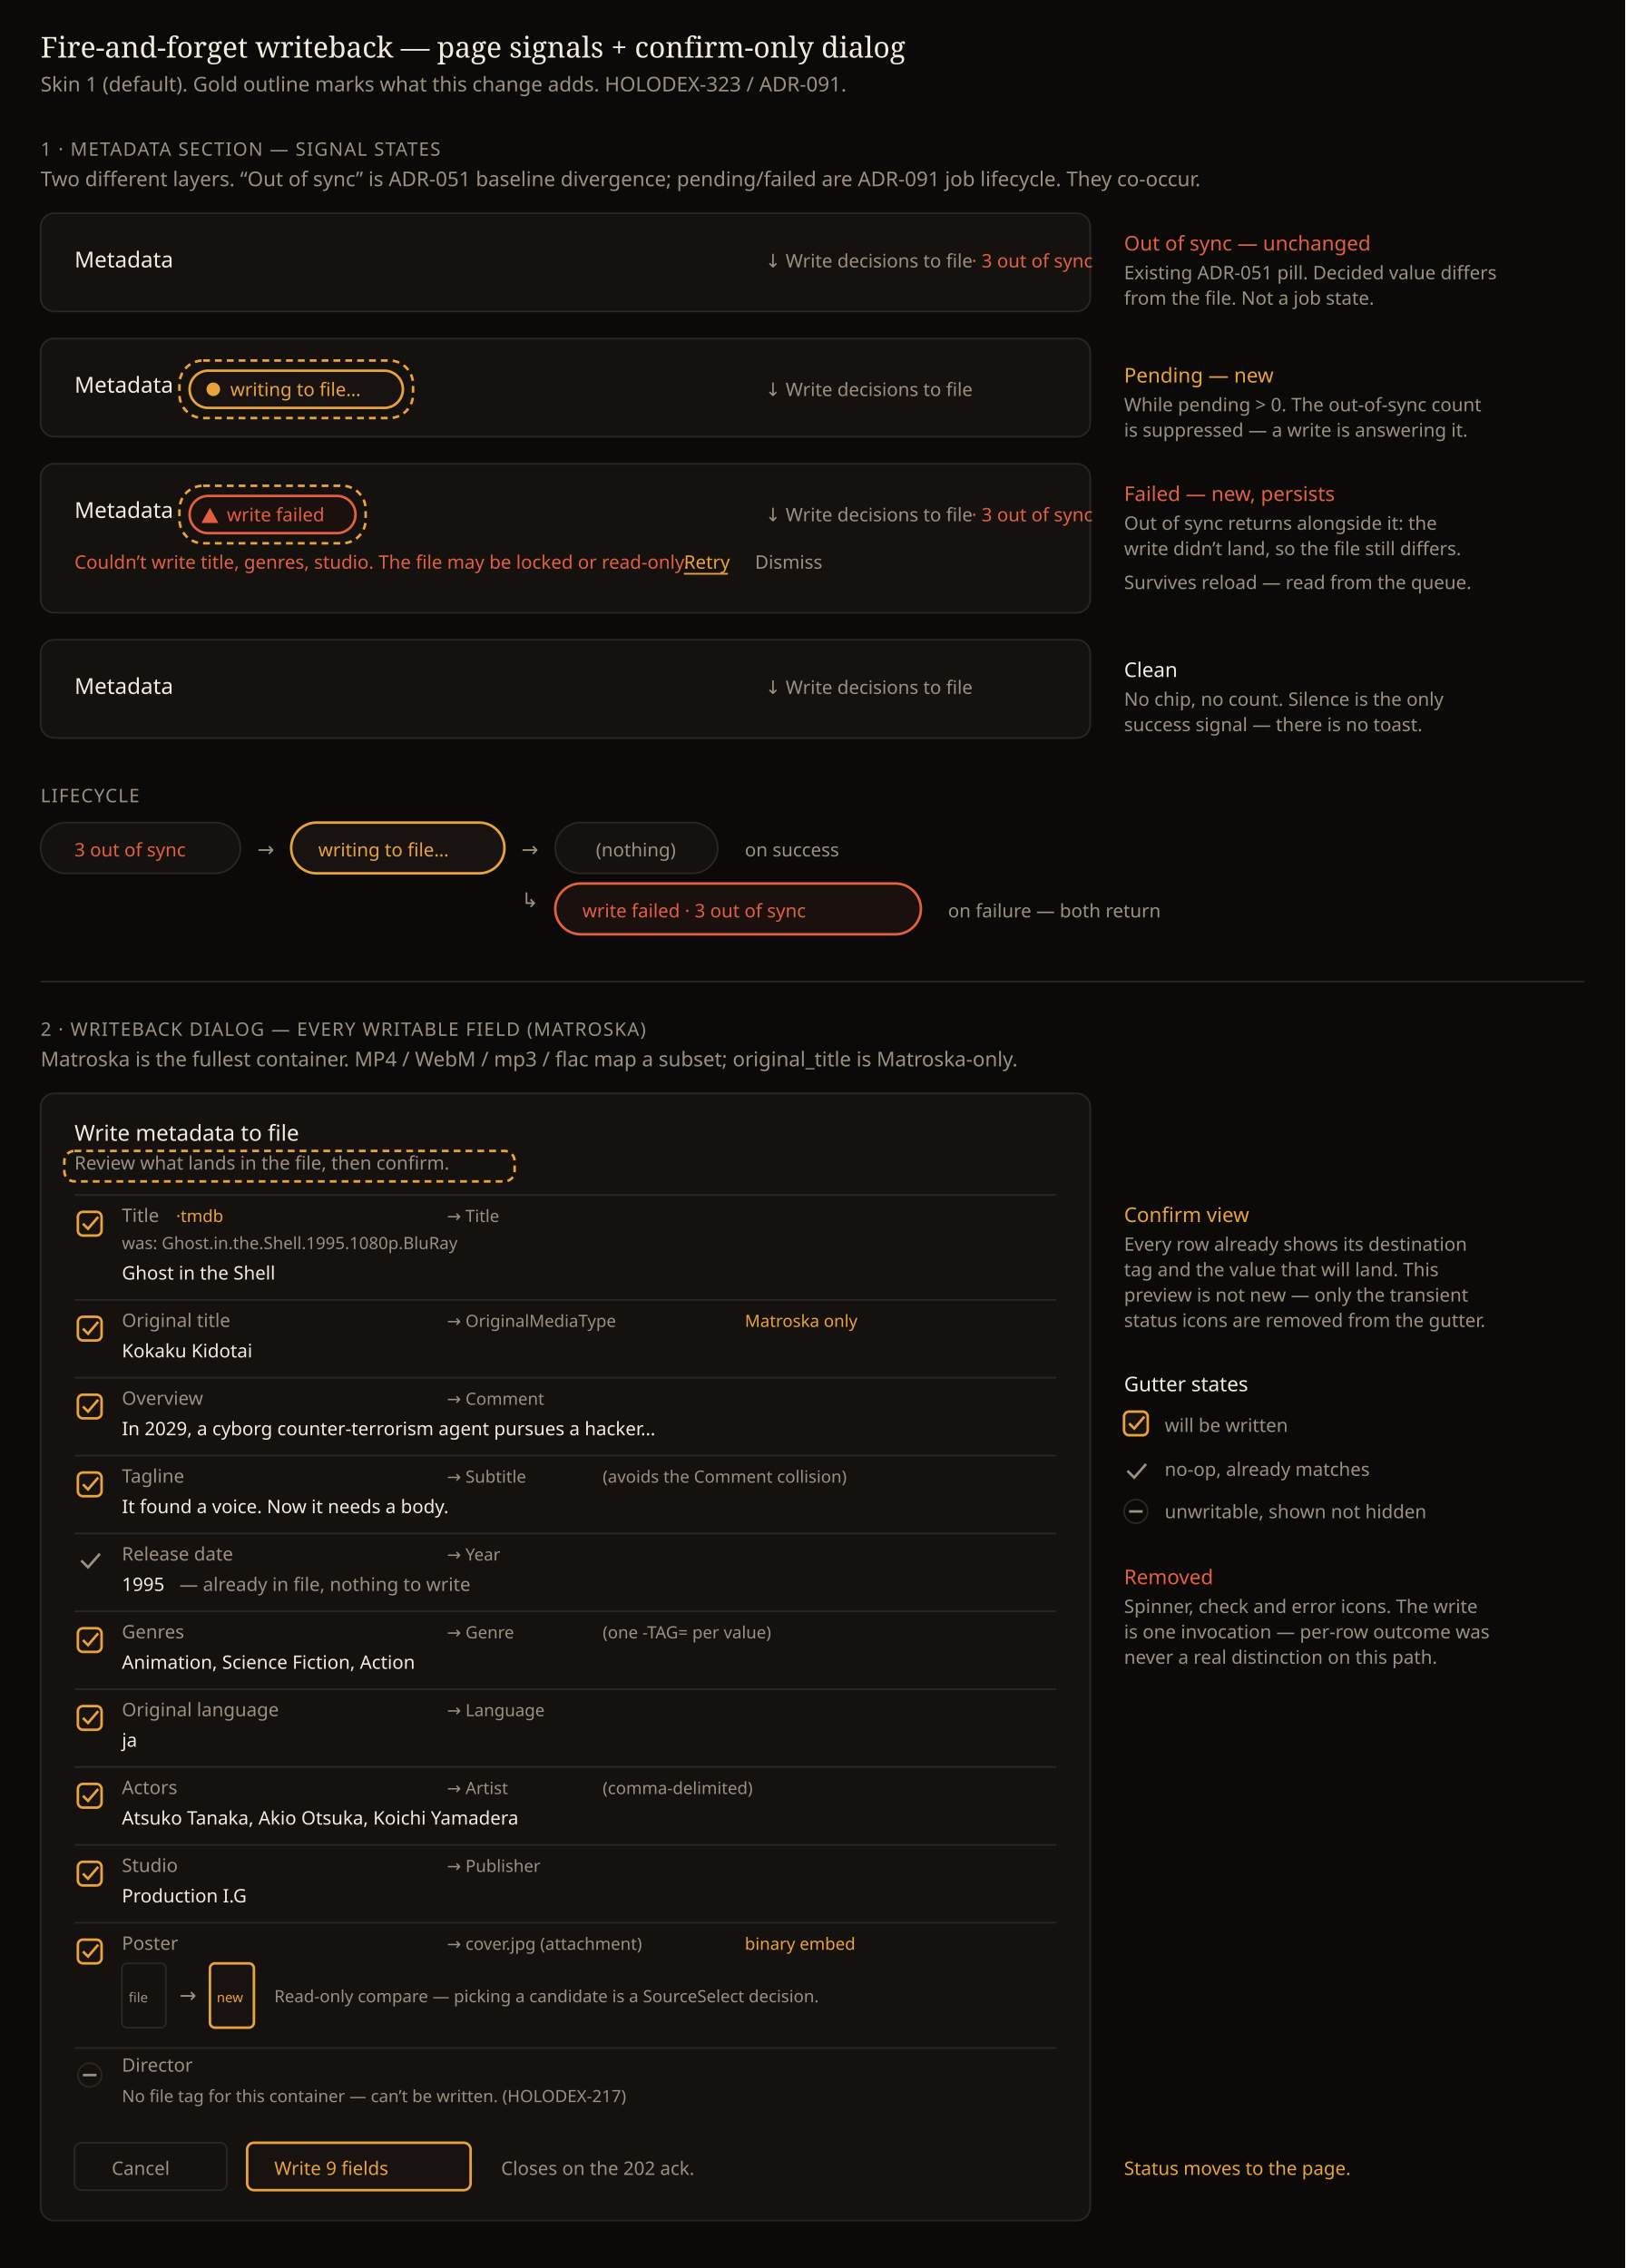
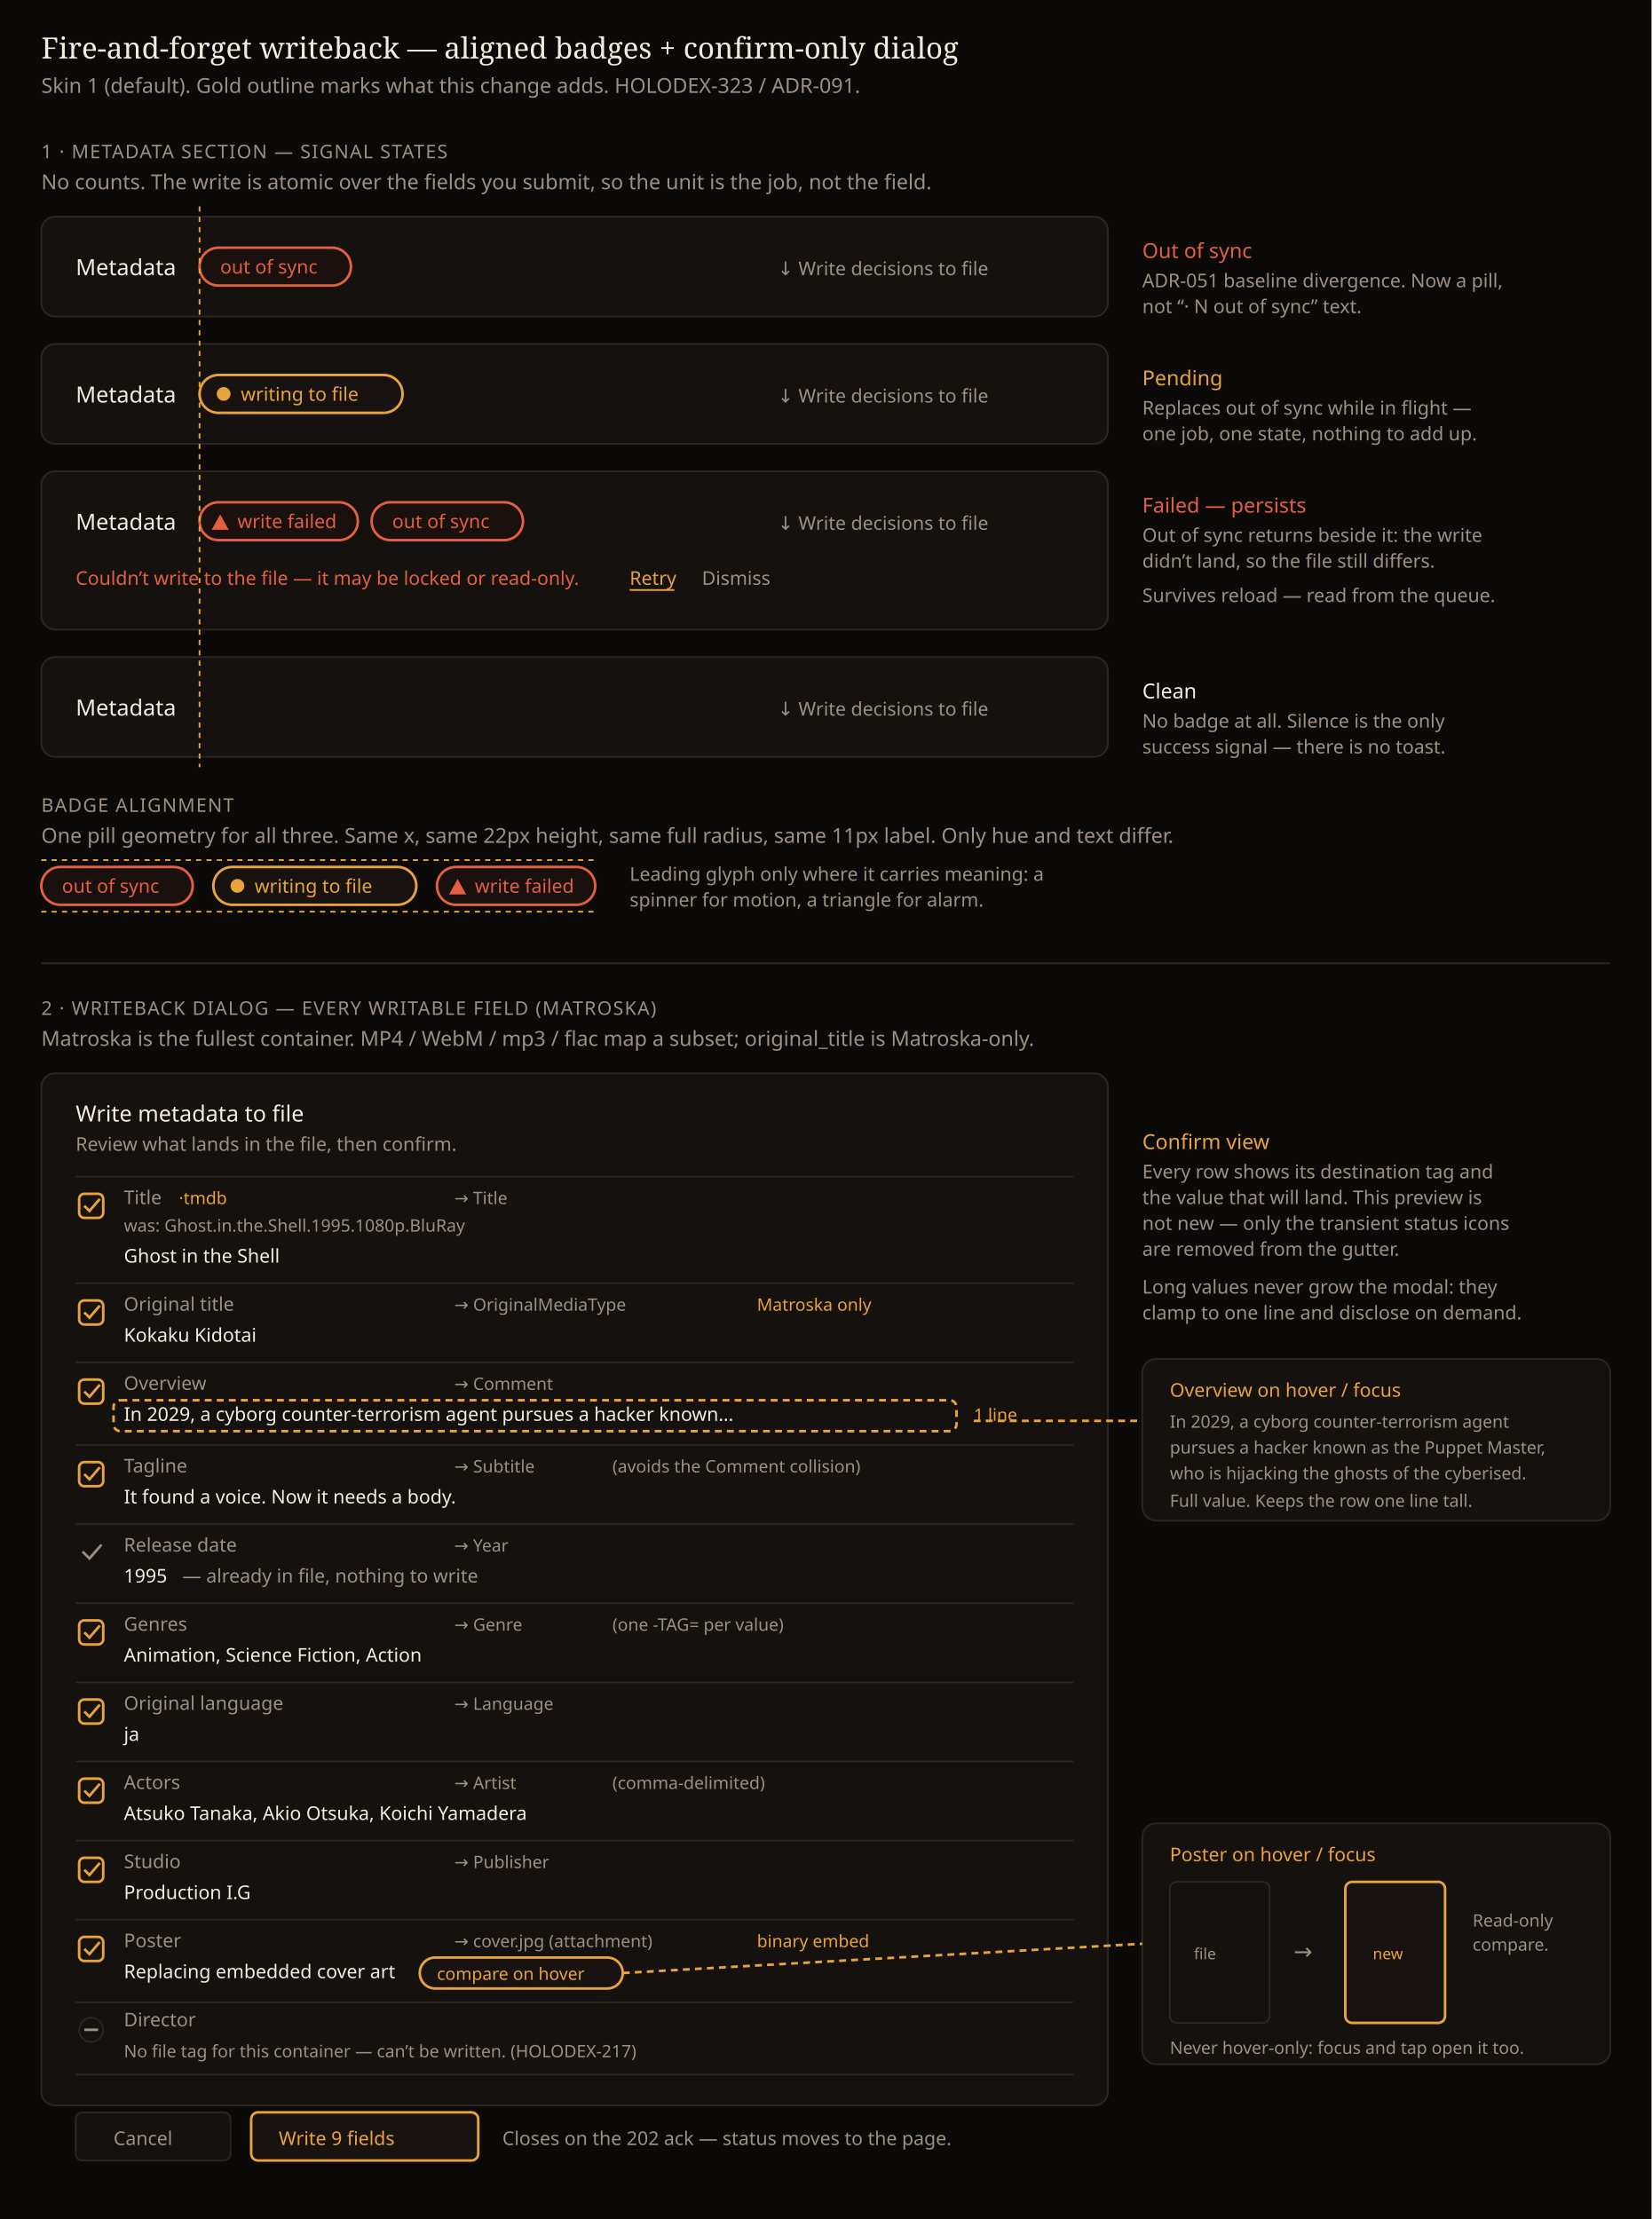
- <svg xmlns="http://www.w3.org/2000/svg" viewBox="0 0 960 1340" font-family="'Archivo Variable', sans-serif">
+ <svg xmlns="http://www.w3.org/2000/svg" viewBox="0 0 960 1290" font-family="'Archivo Variable', sans-serif">
  <defs>
    <style>
      .bg { fill: #0c0a09; }
      .panel { fill: #15110e; stroke: #2a2622; stroke-width: 1; }
      .rule { stroke: #2a2622; stroke-width: 1; fill: none; }
      .ink { fill: #f3ece1; }
      .muted { fill: #9b9082; }
      .accent { fill: #e8a33d; }
      .warn { fill: #e2603f; }
      .accentChip { fill: #181310; stroke: #e8a33d; stroke-width: 1.5; }
      .warnChip { fill: #1a100d; stroke: #e2603f; stroke-width: 1.5; }
      .accentMark { stroke: #e8a33d; stroke-width: 1.5; stroke-dasharray: 4 3; fill: none; }
+       .guide { stroke: #e8a33d; stroke-width: 1; stroke-dasharray: 3 3; }
      .field { fill: #15110e; stroke: #2a2622; stroke-width: 1; }
      .label { font-size: 11px; letter-spacing: 0.06em; }
      .title { font-family: 'Fraunces Variable', serif; }
    </style>
  </defs>
-   <rect class="bg" width="960" height="1340" />
-   <text x="24" y="34" class="title ink" font-size="17">Fire-and-forget writeback — page signals + confirm-only dialog</text>
+   <rect class="bg" width="960" height="1290" />
+   <text x="24" y="34" class="title ink" font-size="17">Fire-and-forget writeback — aligned badges + confirm-only dialog</text>
  <text x="24" y="54" class="muted" font-size="12">Skin 1 (default). Gold outline marks what this change adds. HOLODEX-323 / ADR-091.</text>
  <text x="24" y="92" class="label muted">1 · METADATA SECTION — SIGNAL STATES</text>
-   <text x="24" y="110" class="muted" font-size="12">Two different layers. “Out of sync” is ADR-051 baseline divergence; pending/failed are ADR-091 job lifecycle. They co-occur.</text>
+   <text x="24" y="110" class="muted" font-size="12">No counts. The write is atomic over the fields you submit, so the unit is the job, not the field.</text>
  <rect x="24" y="126" width="620" height="58" rx="8" class="panel" />
-   <text x="44" y="158" class="ink" font-size="13">Metadata</text>
-   <text x="452" y="158" class="muted" font-size="11">↓ Write decisions to file</text>
-   <text x="574" y="158" class="warn" font-size="11">· 3 out of sync</text>
-   <text x="664" y="148" class="warn" font-size="12">Out of sync — unchanged</text>
-   <text x="664" y="165" class="muted" font-size="11">Existing ADR-051 pill. Decided value differs</text>
-   <text x="664" y="180" class="muted" font-size="11">from the file. Not a job state.</text>
+   <text x="44" y="160" class="ink" font-size="13">Metadata</text>
+   <rect x="116" y="144" width="88" height="22" rx="11" class="warnChip" />
+   <text x="128" y="159" class="warn" font-size="11">out of sync</text>
+   <text x="452" y="160" class="muted" font-size="11">↓ Write decisions to file</text>
+   <text x="664" y="150" class="warn" font-size="12">Out of sync</text>
+   <text x="664" y="167" class="muted" font-size="11">ADR-051 baseline divergence. Now a pill,</text>
+   <text x="664" y="182" class="muted" font-size="11">not “· N out of sync” text.</text>
  <rect x="24" y="200" width="620" height="58" rx="8" class="panel" />
-   <text x="44" y="232" class="ink" font-size="13">Metadata</text>
-   <rect x="112" y="219" width="126" height="22" rx="11" class="accentChip" />
-   <circle cx="126" cy="230" r="4" class="accent" />
-   <text x="136" y="234" class="accent" font-size="11">writing to file…</text>
+   <text x="44" y="234" class="ink" font-size="13">Metadata</text>
+   <rect x="116" y="218" width="118" height="22" rx="11" class="accentChip" />
+   <circle cx="130" cy="229" r="4" class="accent" />
+   <text x="140" y="233" class="accent" font-size="11">writing to file</text>
  <text x="452" y="234" class="muted" font-size="11">↓ Write decisions to file</text>
-   <rect x="106" y="213" width="138" height="34" rx="14" class="accentMark" />
-   <text x="664" y="226" class="accent" font-size="12">Pending — new</text>
-   <text x="664" y="243" class="muted" font-size="11">While pending &gt; 0. The out-of-sync count</text>
-   <text x="664" y="258" class="muted" font-size="11">is suppressed — a write is answering it.</text>
-   <rect x="24" y="274" width="620" height="88" rx="8" class="panel" />
-   <text x="44" y="306" class="ink" font-size="13">Metadata</text>
-   <rect x="112" y="293" width="98" height="22" rx="11" class="warnChip" />
-   <path d="M124 300 l5 9 h-10 z" class="warn" />
-   <text x="134" y="308" class="warn" font-size="11">write failed</text>
+   <text x="664" y="224" class="accent" font-size="12">Pending</text>
+   <text x="664" y="241" class="muted" font-size="11">Replaces out of sync while in flight —</text>
+   <text x="664" y="256" class="muted" font-size="11">one job, one state, nothing to add up.</text>
+   <rect x="24" y="274" width="620" height="92" rx="8" class="panel" />
+   <text x="44" y="308" class="ink" font-size="13">Metadata</text>
+   <rect x="116" y="292" width="92" height="22" rx="11" class="warnChip" />
+   <path d="M128 299 l5 9 h-10 z" class="warn" />
+   <text x="138" y="307" class="warn" font-size="11">write failed</text>
+   <rect x="216" y="292" width="88" height="22" rx="11" class="warnChip" />
+   <text x="228" y="307" class="warn" font-size="11">out of sync</text>
  <text x="452" y="308" class="muted" font-size="11">↓ Write decisions to file</text>
-   <text x="574" y="308" class="warn" font-size="11">· 3 out of sync</text>
-   <text x="44" y="336" class="warn" font-size="11">Couldn’t write title, genres, studio. The file may be locked or read-only.</text>
-   <text x="404" y="336" class="accent" font-size="11">Retry</text>
-   <line x1="404" y1="339" x2="430" y2="339" stroke="#e8a33d" stroke-width="1" />
-   <text x="446" y="336" class="muted" font-size="11">Dismiss</text>
-   <rect x="106" y="287" width="110" height="34" rx="14" class="accentMark" />
-   <text x="664" y="296" class="warn" font-size="12">Failed — new, persists</text>
-   <text x="664" y="313" class="muted" font-size="11">Out of sync returns alongside it: the</text>
-   <text x="664" y="328" class="muted" font-size="11">write didn’t land, so the file still differs.</text>
-   <text x="664" y="348" class="muted" font-size="11">Survives reload — read from the queue.</text>
-   <rect x="24" y="378" width="620" height="58" rx="8" class="panel" />
-   <text x="44" y="410" class="ink" font-size="13">Metadata</text>
-   <text x="452" y="410" class="muted" font-size="11">↓ Write decisions to file</text>
-   <text x="664" y="400" class="ink" font-size="12">Clean</text>
-   <text x="664" y="417" class="muted" font-size="11">No chip, no count. Silence is the only</text>
-   <text x="664" y="432" class="muted" font-size="11">success signal — there is no toast.</text>
-   <text x="24" y="474" class="label muted">LIFECYCLE</text>
-   <rect x="24" y="486" width="118" height="30" rx="15" class="field" />
-   <text x="44" y="506" class="warn" font-size="11">3 out of sync</text>
-   <text x="152" y="506" class="muted" font-size="12">→</text>
-   <rect x="172" y="486" width="126" height="30" rx="15" class="accentChip" />
-   <text x="188" y="506" class="accent" font-size="11">writing to file…</text>
-   <text x="308" y="506" class="muted" font-size="12">→</text>
-   <rect x="328" y="486" width="96" height="30" rx="15" class="field" />
-   <text x="352" y="506" class="muted" font-size="11">(nothing)</text>
-   <text x="440" y="506" class="muted" font-size="11">on success</text>
-   <text x="308" y="536" class="muted" font-size="12">↳</text>
-   <rect x="328" y="522" width="216" height="30" rx="15" class="warnChip" />
-   <text x="344" y="542" class="warn" font-size="11">write failed · 3 out of sync</text>
-   <text x="560" y="542" class="muted" font-size="11">on failure — both return</text>
-   <line x1="24" y1="580" x2="936" y2="580" class="rule" />
-   <text x="24" y="612" class="label muted">2 · WRITEBACK DIALOG — EVERY WRITABLE FIELD (MATROSKA)</text>
-   <text x="24" y="630" class="muted" font-size="12">Matroska is the fullest container. MP4 / WebM / mp3 / flac map a subset; original_title is Matroska-only.</text>
-   <rect x="24" y="646" width="620" height="666" rx="8" class="panel" />
-   <text x="44" y="674" class="ink" font-size="13">Write metadata to file</text>
-   <text x="44" y="691" class="muted" font-size="11">Review what lands in the file, then confirm.</text>
-   <rect x="38" y="680" width="266" height="18" rx="6" class="accentMark" />
-   <line x1="44" y1="706" x2="624" y2="706" class="rule" />
-   <rect x="46" y="716" width="14" height="14" rx="3" fill="#181310" stroke="#e8a33d" stroke-width="1.5" />
-   <path d="M49 723 l3 3 l6 -7" stroke="#e8a33d" stroke-width="1.5" fill="none" />
-   <text x="72" y="722" class="muted" font-size="11">Title</text>
-   <text x="104" y="722" class="accent" font-size="10">·tmdb</text>
-   <text x="264" y="722" class="muted" font-size="10">→ Title</text>
-   <text x="72" y="738" class="muted" font-size="10">was: Ghost.in.the.Shell.1995.1080p.BluRay</text>
-   <text x="72" y="756" class="ink" font-size="11">Ghost in the Shell</text>
-   <line x1="44" y1="768" x2="624" y2="768" class="rule" />
-   <rect x="46" y="778" width="14" height="14" rx="3" fill="#181310" stroke="#e8a33d" stroke-width="1.5" />
-   <path d="M49 785 l3 3 l6 -7" stroke="#e8a33d" stroke-width="1.5" fill="none" />
-   <text x="72" y="784" class="muted" font-size="11">Original title</text>
-   <text x="264" y="784" class="muted" font-size="10">→ OriginalMediaType</text>
-   <text x="440" y="784" class="accent" font-size="10">Matroska only</text>
-   <text x="72" y="802" class="ink" font-size="11">Kokaku Kidotai</text>
-   <line x1="44" y1="814" x2="624" y2="814" class="rule" />
-   <rect x="46" y="824" width="14" height="14" rx="3" fill="#181310" stroke="#e8a33d" stroke-width="1.5" />
-   <path d="M49 831 l3 3 l6 -7" stroke="#e8a33d" stroke-width="1.5" fill="none" />
-   <text x="72" y="830" class="muted" font-size="11">Overview</text>
-   <text x="264" y="830" class="muted" font-size="10">→ Comment</text>
-   <text x="72" y="848" class="ink" font-size="11">In 2029, a cyborg counter-terrorism agent pursues a hacker…</text>
-   <line x1="44" y1="860" x2="624" y2="860" class="rule" />
-   <rect x="46" y="870" width="14" height="14" rx="3" fill="#181310" stroke="#e8a33d" stroke-width="1.5" />
-   <path d="M49 877 l3 3 l6 -7" stroke="#e8a33d" stroke-width="1.5" fill="none" />
-   <text x="72" y="876" class="muted" font-size="11">Tagline</text>
-   <text x="264" y="876" class="muted" font-size="10">→ Subtitle</text>
-   <text x="356" y="876" class="muted" font-size="10">(avoids the Comment collision)</text>
-   <text x="72" y="894" class="ink" font-size="11">It found a voice. Now it needs a body.</text>
-   <line x1="44" y1="906" x2="624" y2="906" class="rule" />
-   <path d="M48 922 l4 4 l7 -8" stroke="#9b9082" stroke-width="1.5" fill="none" />
-   <text x="72" y="922" class="muted" font-size="11">Release date</text>
-   <text x="264" y="922" class="muted" font-size="10">→ Year</text>
-   <text x="72" y="940" class="ink" font-size="11">1995</text>
-   <text x="106" y="940" class="muted" font-size="11">— already in file, nothing to write</text>
-   <line x1="44" y1="952" x2="624" y2="952" class="rule" />
-   <rect x="46" y="962" width="14" height="14" rx="3" fill="#181310" stroke="#e8a33d" stroke-width="1.5" />
-   <path d="M49 969 l3 3 l6 -7" stroke="#e8a33d" stroke-width="1.5" fill="none" />
-   <text x="72" y="968" class="muted" font-size="11">Genres</text>
-   <text x="264" y="968" class="muted" font-size="10">→ Genre</text>
-   <text x="356" y="968" class="muted" font-size="10">(one -TAG= per value)</text>
-   <text x="72" y="986" class="ink" font-size="11">Animation, Science Fiction, Action</text>
-   <line x1="44" y1="998" x2="624" y2="998" class="rule" />
-   <rect x="46" y="1008" width="14" height="14" rx="3" fill="#181310" stroke="#e8a33d" stroke-width="1.5" />
-   <path d="M49 1015 l3 3 l6 -7" stroke="#e8a33d" stroke-width="1.5" fill="none" />
-   <text x="72" y="1014" class="muted" font-size="11">Original language</text>
-   <text x="264" y="1014" class="muted" font-size="10">→ Language</text>
-   <text x="72" y="1032" class="ink" font-size="11">ja</text>
-   <line x1="44" y1="1044" x2="624" y2="1044" class="rule" />
-   <rect x="46" y="1054" width="14" height="14" rx="3" fill="#181310" stroke="#e8a33d" stroke-width="1.5" />
-   <path d="M49 1061 l3 3 l6 -7" stroke="#e8a33d" stroke-width="1.5" fill="none" />
-   <text x="72" y="1060" class="muted" font-size="11">Actors</text>
-   <text x="264" y="1060" class="muted" font-size="10">→ Artist</text>
-   <text x="356" y="1060" class="muted" font-size="10">(comma-delimited)</text>
-   <text x="72" y="1078" class="ink" font-size="11">Atsuko Tanaka, Akio Otsuka, Koichi Yamadera</text>
-   <line x1="44" y1="1090" x2="624" y2="1090" class="rule" />
-   <rect x="46" y="1100" width="14" height="14" rx="3" fill="#181310" stroke="#e8a33d" stroke-width="1.5" />
-   <path d="M49 1107 l3 3 l6 -7" stroke="#e8a33d" stroke-width="1.5" fill="none" />
-   <text x="72" y="1106" class="muted" font-size="11">Studio</text>
-   <text x="264" y="1106" class="muted" font-size="10">→ Publisher</text>
-   <text x="72" y="1124" class="ink" font-size="11">Production I.G</text>
-   <line x1="44" y1="1136" x2="624" y2="1136" class="rule" />
-   <rect x="46" y="1146" width="14" height="14" rx="3" fill="#181310" stroke="#e8a33d" stroke-width="1.5" />
-   <path d="M49 1153 l3 3 l6 -7" stroke="#e8a33d" stroke-width="1.5" fill="none" />
-   <text x="72" y="1152" class="muted" font-size="11">Poster</text>
-   <text x="264" y="1152" class="muted" font-size="10">→ cover.jpg (attachment)</text>
-   <text x="440" y="1152" class="accent" font-size="10">binary embed</text>
-   <rect x="72" y="1160" width="26" height="38" rx="3" class="field" />
-   <text x="76" y="1183" class="muted" font-size="8">file</text>
-   <text x="106" y="1183" class="muted" font-size="12">→</text>
-   <rect x="124" y="1160" width="26" height="38" rx="3" fill="#181310" stroke="#e8a33d" stroke-width="1.5" />
-   <text x="128" y="1183" class="accent" font-size="8">new</text>
-   <text x="162" y="1183" class="muted" font-size="10">Read-only compare — picking a candidate is a SourceSelect decision.</text>
-   <line x1="44" y1="1210" x2="624" y2="1210" class="rule" />
-   <circle cx="53" cy="1226" r="7" class="rule" />
-   <line x1="49" y1="1226" x2="57" y2="1226" stroke="#9b9082" stroke-width="1.5" />
-   <text x="72" y="1224" class="muted" font-size="11">Director</text>
-   <text x="72" y="1242" class="muted" font-size="10">No file tag for this container — can’t be written. (HOLODEX-217)</text>
-   <text x="664" y="722" class="accent" font-size="12">Confirm view</text>
-   <text x="664" y="739" class="muted" font-size="11">Every row already shows its destination</text>
-   <text x="664" y="754" class="muted" font-size="11">tag and the value that will land. This</text>
-   <text x="664" y="769" class="muted" font-size="11">preview is not new — only the transient</text>
-   <text x="664" y="784" class="muted" font-size="11">status icons are removed from the gutter.</text>
-   <text x="664" y="822" class="ink" font-size="12">Gutter states</text>
-   <rect x="664" y="834" width="14" height="14" rx="3" fill="#181310" stroke="#e8a33d" stroke-width="1.5" />
-   <path d="M667 841 l3 3 l6 -7" stroke="#e8a33d" stroke-width="1.5" fill="none" />
-   <text x="688" y="846" class="muted" font-size="11">will be written</text>
-   <path d="M666 869 l4 4 l7 -8" stroke="#9b9082" stroke-width="1.5" fill="none" />
-   <text x="688" y="872" class="muted" font-size="11">no-op, already matches</text>
-   <circle cx="671" cy="893" r="7" class="rule" />
-   <line x1="667" y1="893" x2="675" y2="893" stroke="#9b9082" stroke-width="1.5" />
-   <text x="688" y="897" class="muted" font-size="11">unwritable, shown not hidden</text>
-   <text x="664" y="936" class="warn" font-size="12">Removed</text>
-   <text x="664" y="953" class="muted" font-size="11">Spinner, check and error icons. The write</text>
-   <text x="664" y="968" class="muted" font-size="11">is one invocation — per-row outcome was</text>
-   <text x="664" y="983" class="muted" font-size="11">never a real distinction on this path.</text>
-   <rect x="44" y="1266" width="90" height="28" rx="4" class="field" />
-   <text x="66" y="1285" class="muted" font-size="11">Cancel</text>
-   <rect x="146" y="1266" width="132" height="28" rx="4" fill="#181310" stroke="#e8a33d" stroke-width="1.5" />
-   <text x="162" y="1285" class="accent" font-size="11">Write 9 fields</text>
-   <text x="296" y="1285" class="muted" font-size="11">Closes on the 202 ack.</text>
-   <text x="664" y="1285" class="accent" font-size="11">Status moves to the page.</text>
+   <text x="44" y="340" class="warn" font-size="11">Couldn’t write to the file — it may be locked or read-only.</text>
+   <text x="366" y="340" class="accent" font-size="11">Retry</text>
+   <line x1="366" y1="343" x2="392" y2="343" stroke="#e8a33d" stroke-width="1" />
+   <text x="408" y="340" class="muted" font-size="11">Dismiss</text>
+   <text x="664" y="298" class="warn" font-size="12">Failed — persists</text>
+   <text x="664" y="315" class="muted" font-size="11">Out of sync returns beside it: the write</text>
+   <text x="664" y="330" class="muted" font-size="11">didn’t land, so the file still differs.</text>
+   <text x="664" y="350" class="muted" font-size="11">Survives reload — read from the queue.</text>
+   <rect x="24" y="382" width="620" height="58" rx="8" class="panel" />
+   <text x="44" y="416" class="ink" font-size="13">Metadata</text>
+   <text x="452" y="416" class="muted" font-size="11">↓ Write decisions to file</text>
+   <text x="664" y="406" class="ink" font-size="12">Clean</text>
+   <text x="664" y="423" class="muted" font-size="11">No badge at all. Silence is the only</text>
+   <text x="664" y="438" class="muted" font-size="11">success signal — there is no toast.</text>
+   <line x1="116" y1="120" x2="116" y2="446" class="guide" />
+   <text x="24" y="472" class="label muted">BADGE ALIGNMENT</text>
+   <text x="24" y="490" class="muted" font-size="12">One pill geometry for all three. Same x, same 22px height, same full radius, same 11px label. Only hue and text differ.</text>
+   <rect x="24" y="504" width="88" height="22" rx="11" class="warnChip" />
+   <text x="36" y="519" class="warn" font-size="11">out of sync</text>
+   <rect x="124" y="504" width="118" height="22" rx="11" class="accentChip" />
+   <circle cx="138" cy="515" r="4" class="accent" />
+   <text x="148" y="519" class="accent" font-size="11">writing to file</text>
+   <rect x="254" y="504" width="92" height="22" rx="11" class="warnChip" />
+   <path d="M266 511 l5 9 h-10 z" class="warn" />
+   <text x="276" y="519" class="warn" font-size="11">write failed</text>
+   <line x1="24" y1="500" x2="346" y2="500" class="guide" />
+   <line x1="24" y1="530" x2="346" y2="530" class="guide" />
+   <text x="366" y="512" class="muted" font-size="11">Leading glyph only where it carries meaning: a</text>
+   <text x="366" y="527" class="muted" font-size="11">spinner for motion, a triangle for alarm.</text>
+   <line x1="24" y1="560" x2="936" y2="560" class="rule" />
+   <text x="24" y="590" class="label muted">2 · WRITEBACK DIALOG — EVERY WRITABLE FIELD (MATROSKA)</text>
+   <text x="24" y="608" class="muted" font-size="12">Matroska is the fullest container. MP4 / WebM / mp3 / flac map a subset; original_title is Matroska-only.</text>
+   <rect x="24" y="624" width="620" height="600" rx="8" class="panel" />
+   <text x="44" y="652" class="ink" font-size="13">Write metadata to file</text>
+   <text x="44" y="669" class="muted" font-size="11">Review what lands in the file, then confirm.</text>
+   <line x1="44" y1="684" x2="624" y2="684" class="rule" />
+   <rect x="46" y="694" width="14" height="14" rx="3" fill="#181310" stroke="#e8a33d" stroke-width="1.5" />
+   <path d="M49 701 l3 3 l6 -7" stroke="#e8a33d" stroke-width="1.5" fill="none" />
+   <text x="72" y="700" class="muted" font-size="11">Title</text>
+   <text x="104" y="700" class="accent" font-size="10">·tmdb</text>
+   <text x="264" y="700" class="muted" font-size="10">→ Title</text>
+   <text x="72" y="716" class="muted" font-size="10">was: Ghost.in.the.Shell.1995.1080p.BluRay</text>
+   <text x="72" y="734" class="ink" font-size="11">Ghost in the Shell</text>
+   <line x1="44" y1="746" x2="624" y2="746" class="rule" />
+   <rect x="46" y="756" width="14" height="14" rx="3" fill="#181310" stroke="#e8a33d" stroke-width="1.5" />
+   <path d="M49 763 l3 3 l6 -7" stroke="#e8a33d" stroke-width="1.5" fill="none" />
+   <text x="72" y="762" class="muted" font-size="11">Original title</text>
+   <text x="264" y="762" class="muted" font-size="10">→ OriginalMediaType</text>
+   <text x="440" y="762" class="accent" font-size="10">Matroska only</text>
+   <text x="72" y="780" class="ink" font-size="11">Kokaku Kidotai</text>
+   <line x1="44" y1="792" x2="624" y2="792" class="rule" />
+   <rect x="46" y="802" width="14" height="14" rx="3" fill="#181310" stroke="#e8a33d" stroke-width="1.5" />
+   <path d="M49 809 l3 3 l6 -7" stroke="#e8a33d" stroke-width="1.5" fill="none" />
+   <text x="72" y="808" class="muted" font-size="11">Overview</text>
+   <text x="264" y="808" class="muted" font-size="10">→ Comment</text>
+   <text x="72" y="826" class="ink" font-size="11">In 2029, a cyborg counter-terrorism agent pursues a hacker known…</text>
+   <rect x="66" y="814" width="490" height="18" rx="4" class="accentMark" />
+   <text x="566" y="826" class="accent" font-size="10">1 line</text>
+   <line x1="44" y1="840" x2="624" y2="840" class="rule" />
+   <rect x="46" y="850" width="14" height="14" rx="3" fill="#181310" stroke="#e8a33d" stroke-width="1.5" />
+   <path d="M49 857 l3 3 l6 -7" stroke="#e8a33d" stroke-width="1.5" fill="none" />
+   <text x="72" y="856" class="muted" font-size="11">Tagline</text>
+   <text x="264" y="856" class="muted" font-size="10">→ Subtitle</text>
+   <text x="356" y="856" class="muted" font-size="10">(avoids the Comment collision)</text>
+   <text x="72" y="874" class="ink" font-size="11">It found a voice. Now it needs a body.</text>
+   <line x1="44" y1="886" x2="624" y2="886" class="rule" />
+   <path d="M48 902 l4 4 l7 -8" stroke="#9b9082" stroke-width="1.5" fill="none" />
+   <text x="72" y="902" class="muted" font-size="11">Release date</text>
+   <text x="264" y="902" class="muted" font-size="10">→ Year</text>
+   <text x="72" y="920" class="ink" font-size="11">1995</text>
+   <text x="106" y="920" class="muted" font-size="11">— already in file, nothing to write</text>
+   <line x1="44" y1="932" x2="624" y2="932" class="rule" />
+   <rect x="46" y="942" width="14" height="14" rx="3" fill="#181310" stroke="#e8a33d" stroke-width="1.5" />
+   <path d="M49 949 l3 3 l6 -7" stroke="#e8a33d" stroke-width="1.5" fill="none" />
+   <text x="72" y="948" class="muted" font-size="11">Genres</text>
+   <text x="264" y="948" class="muted" font-size="10">→ Genre</text>
+   <text x="356" y="948" class="muted" font-size="10">(one -TAG= per value)</text>
+   <text x="72" y="966" class="ink" font-size="11">Animation, Science Fiction, Action</text>
+   <line x1="44" y1="978" x2="624" y2="978" class="rule" />
+   <rect x="46" y="988" width="14" height="14" rx="3" fill="#181310" stroke="#e8a33d" stroke-width="1.5" />
+   <path d="M49 995 l3 3 l6 -7" stroke="#e8a33d" stroke-width="1.5" fill="none" />
+   <text x="72" y="994" class="muted" font-size="11">Original language</text>
+   <text x="264" y="994" class="muted" font-size="10">→ Language</text>
+   <text x="72" y="1012" class="ink" font-size="11">ja</text>
+   <line x1="44" y1="1024" x2="624" y2="1024" class="rule" />
+   <rect x="46" y="1034" width="14" height="14" rx="3" fill="#181310" stroke="#e8a33d" stroke-width="1.5" />
+   <path d="M49 1041 l3 3 l6 -7" stroke="#e8a33d" stroke-width="1.5" fill="none" />
+   <text x="72" y="1040" class="muted" font-size="11">Actors</text>
+   <text x="264" y="1040" class="muted" font-size="10">→ Artist</text>
+   <text x="356" y="1040" class="muted" font-size="10">(comma-delimited)</text>
+   <text x="72" y="1058" class="ink" font-size="11">Atsuko Tanaka, Akio Otsuka, Koichi Yamadera</text>
+   <line x1="44" y1="1070" x2="624" y2="1070" class="rule" />
+   <rect x="46" y="1080" width="14" height="14" rx="3" fill="#181310" stroke="#e8a33d" stroke-width="1.5" />
+   <path d="M49 1087 l3 3 l6 -7" stroke="#e8a33d" stroke-width="1.5" fill="none" />
+   <text x="72" y="1086" class="muted" font-size="11">Studio</text>
+   <text x="264" y="1086" class="muted" font-size="10">→ Publisher</text>
+   <text x="72" y="1104" class="ink" font-size="11">Production I.G</text>
+   <line x1="44" y1="1116" x2="624" y2="1116" class="rule" />
+   <rect x="46" y="1126" width="14" height="14" rx="3" fill="#181310" stroke="#e8a33d" stroke-width="1.5" />
+   <path d="M49 1133 l3 3 l6 -7" stroke="#e8a33d" stroke-width="1.5" fill="none" />
+   <text x="72" y="1132" class="muted" font-size="11">Poster</text>
+   <text x="264" y="1132" class="muted" font-size="10">→ cover.jpg (attachment)</text>
+   <text x="440" y="1132" class="accent" font-size="10">binary embed</text>
+   <text x="72" y="1150" class="ink" font-size="11">Replacing embedded cover art</text>
+   <rect x="244" y="1138" width="118" height="18" rx="9" class="accentChip" />
+   <text x="254" y="1151" class="accent" font-size="10">compare on hover</text>
+   <line x1="44" y1="1164" x2="624" y2="1164" class="rule" />
+   <circle cx="53" cy="1180" r="7" class="rule" />
+   <line x1="49" y1="1180" x2="57" y2="1180" stroke="#9b9082" stroke-width="1.5" />
+   <text x="72" y="1178" class="muted" font-size="11">Director</text>
+   <text x="72" y="1196" class="muted" font-size="10">No file tag for this container — can’t be written. (HOLODEX-217)</text>
+   <line x1="44" y1="1206" x2="624" y2="1206" class="rule" />
+   <rect x="664" y="790" width="272" height="94" rx="8" class="panel" />
+   <path d="M566 826 L664 826" class="accentMark" />
+   <text x="680" y="812" class="accent" font-size="11">Overview on hover / focus</text>
+   <text x="680" y="830" class="muted" font-size="10">In 2029, a cyborg counter-terrorism agent</text>
+   <text x="680" y="845" class="muted" font-size="10">pursues a hacker known as the Puppet Master,</text>
+   <text x="680" y="860" class="muted" font-size="10">who is hijacking the ghosts of the cyberised.</text>
+   <text x="680" y="876" class="muted" font-size="10">Full value. Keeps the row one line tall.</text>
+   <rect x="664" y="1060" width="272" height="140" rx="8" class="panel" />
+   <path d="M362 1147 L664 1130" class="accentMark" />
+   <text x="680" y="1082" class="accent" font-size="11">Poster on hover / focus</text>
+   <rect x="680" y="1094" width="58" height="82" rx="4" class="field" />
+   <text x="694" y="1139" class="muted" font-size="9">file</text>
+   <text x="752" y="1139" class="muted" font-size="13">→</text>
+   <rect x="782" y="1094" width="58" height="82" rx="4" fill="#181310" stroke="#e8a33d" stroke-width="1.5" />
+   <text x="798" y="1139" class="accent" font-size="9">new</text>
+   <text x="856" y="1120" class="muted" font-size="10">Read-only</text>
+   <text x="856" y="1134" class="muted" font-size="10">compare.</text>
+   <text x="680" y="1194" class="muted" font-size="10">Never hover-only: focus and tap open it too.</text>
+   <rect x="44" y="1228" width="90" height="28" rx="4" class="field" />
+   <text x="66" y="1247" class="muted" font-size="11">Cancel</text>
+   <rect x="146" y="1228" width="132" height="28" rx="4" fill="#181310" stroke="#e8a33d" stroke-width="1.5" />
+   <text x="162" y="1247" class="accent" font-size="11">Write 9 fields</text>
+   <text x="292" y="1247" class="muted" font-size="11">Closes on the 202 ack — status moves to the page.</text>
+   <text x="664" y="668" class="accent" font-size="12">Confirm view</text>
+   <text x="664" y="685" class="muted" font-size="11">Every row shows its destination tag and</text>
+   <text x="664" y="700" class="muted" font-size="11">the value that will land. This preview is</text>
+   <text x="664" y="715" class="muted" font-size="11">not new — only the transient status icons</text>
+   <text x="664" y="730" class="muted" font-size="11">are removed from the gutter.</text>
+   <text x="664" y="752" class="muted" font-size="11">Long values never grow the modal: they</text>
+   <text x="664" y="767" class="muted" font-size="11">clamp to one line and disclose on demand.</text>
</svg>
